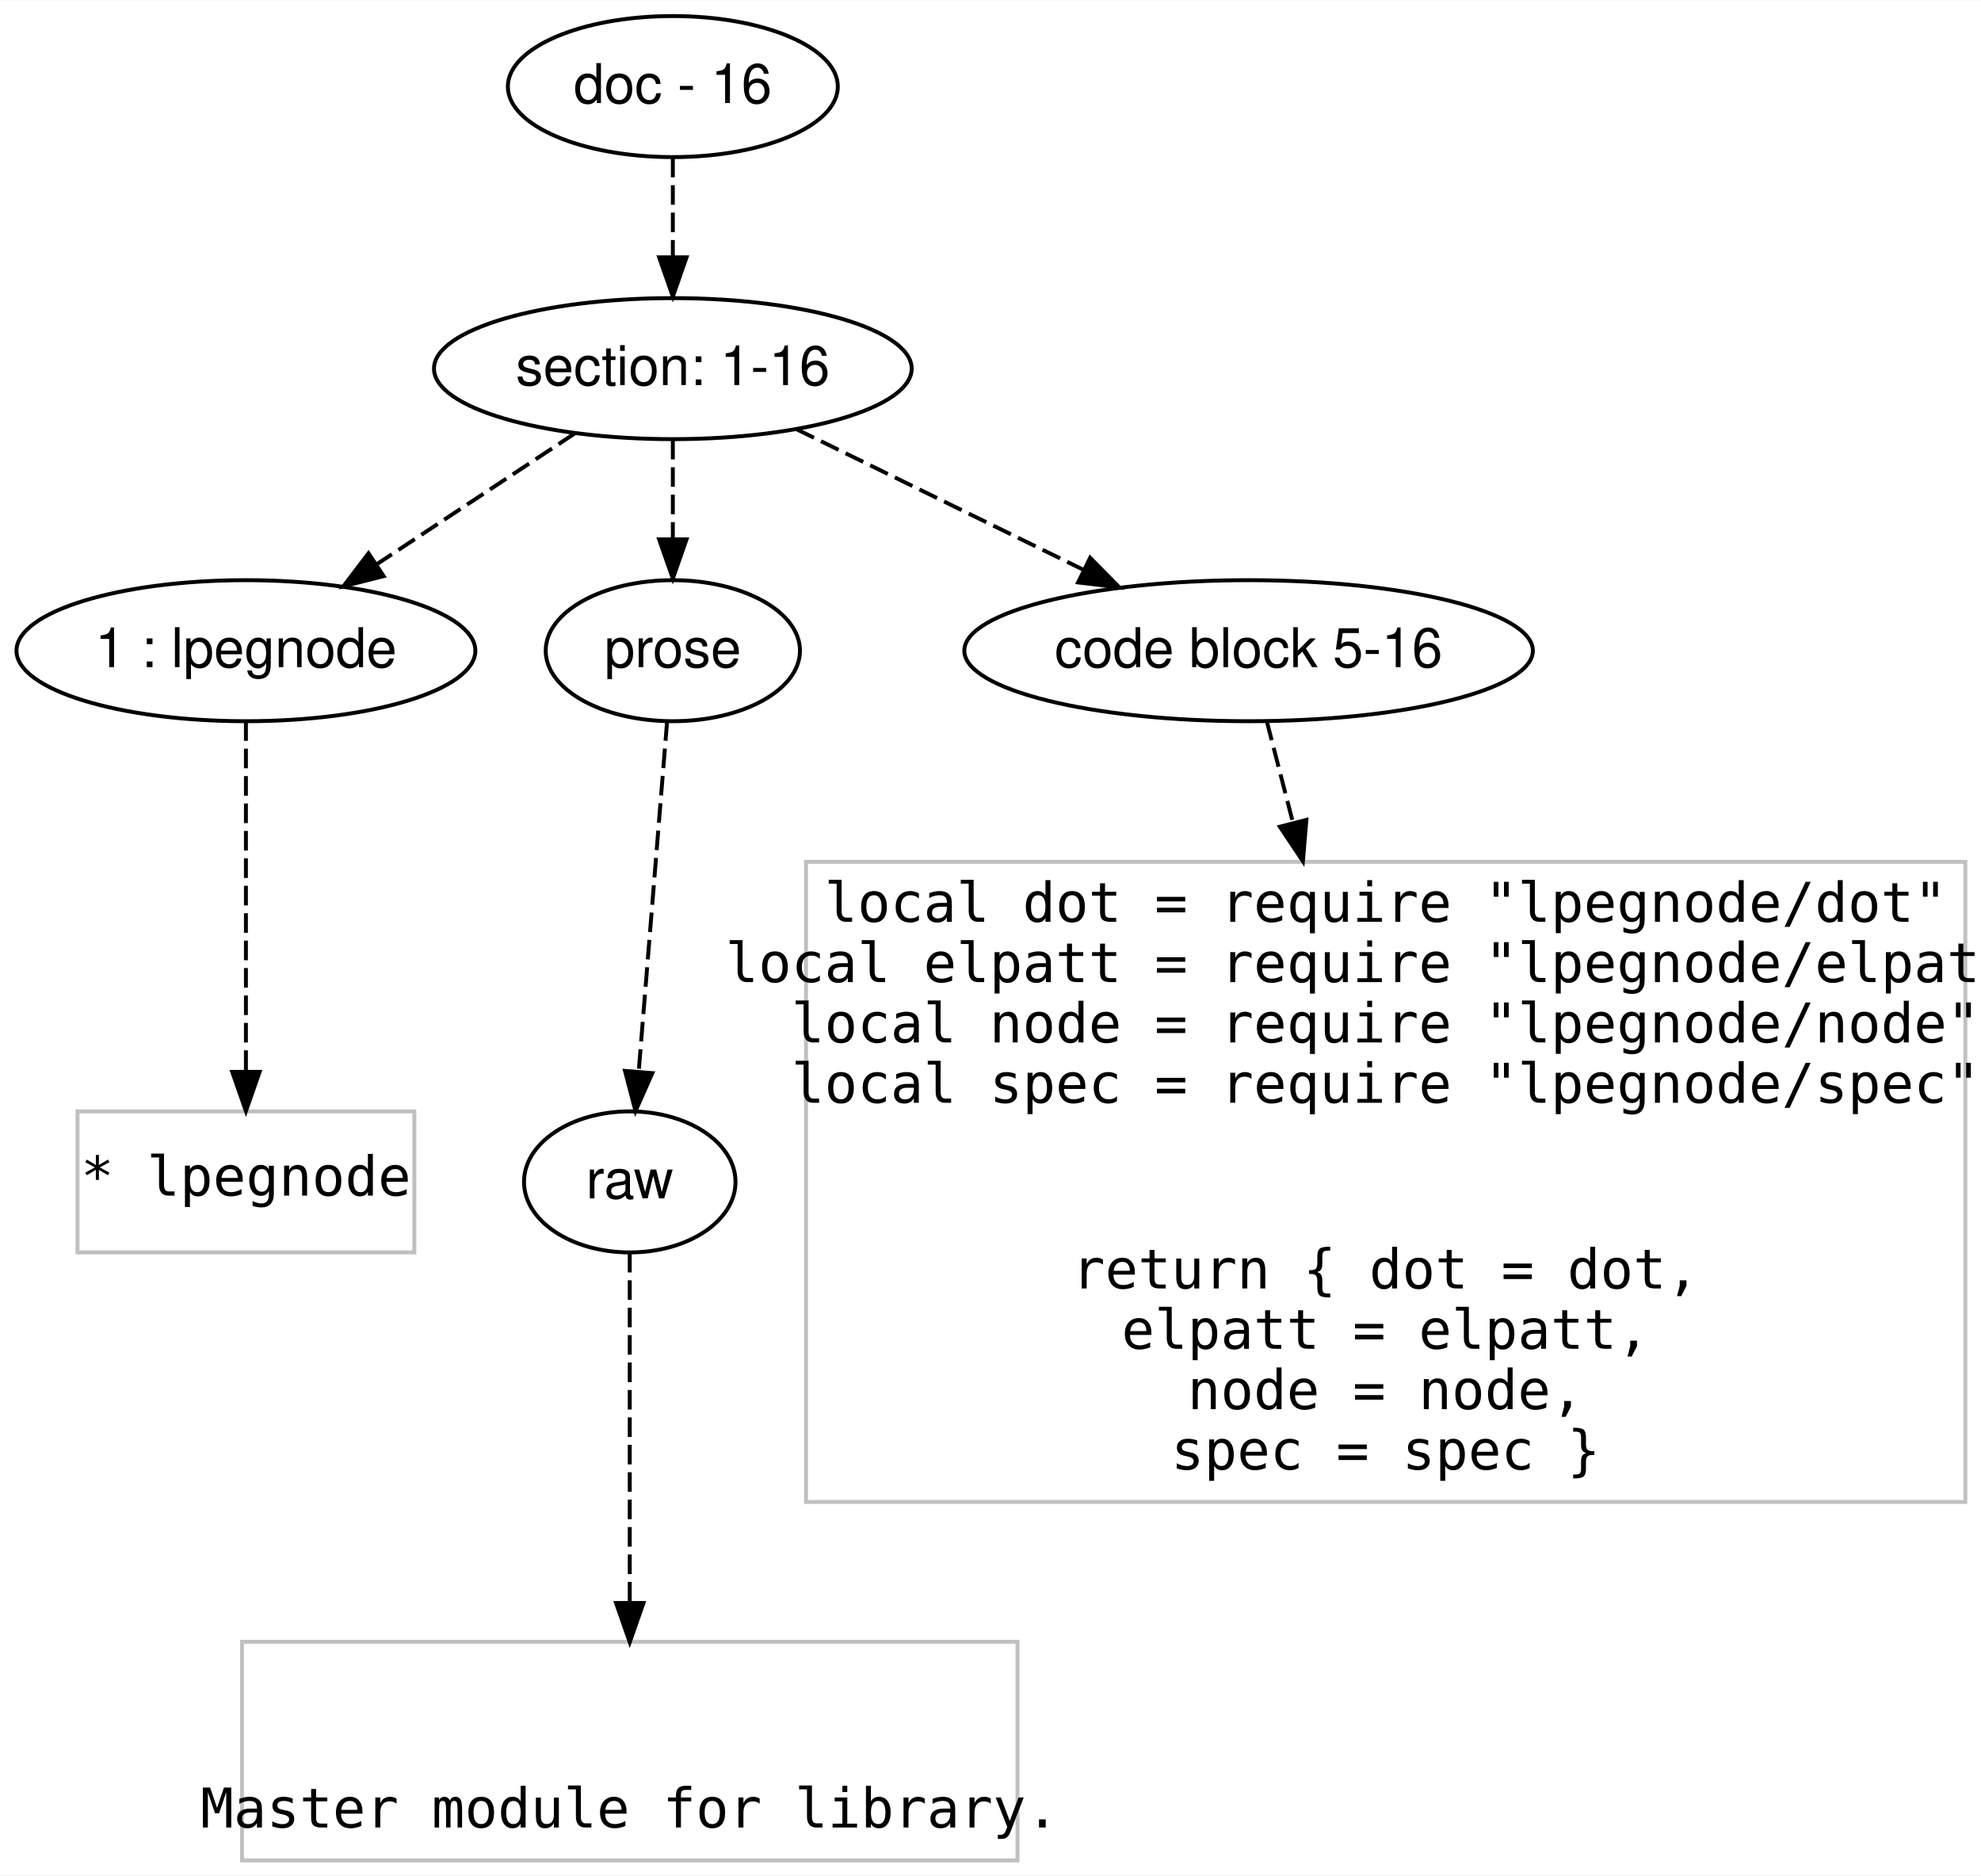
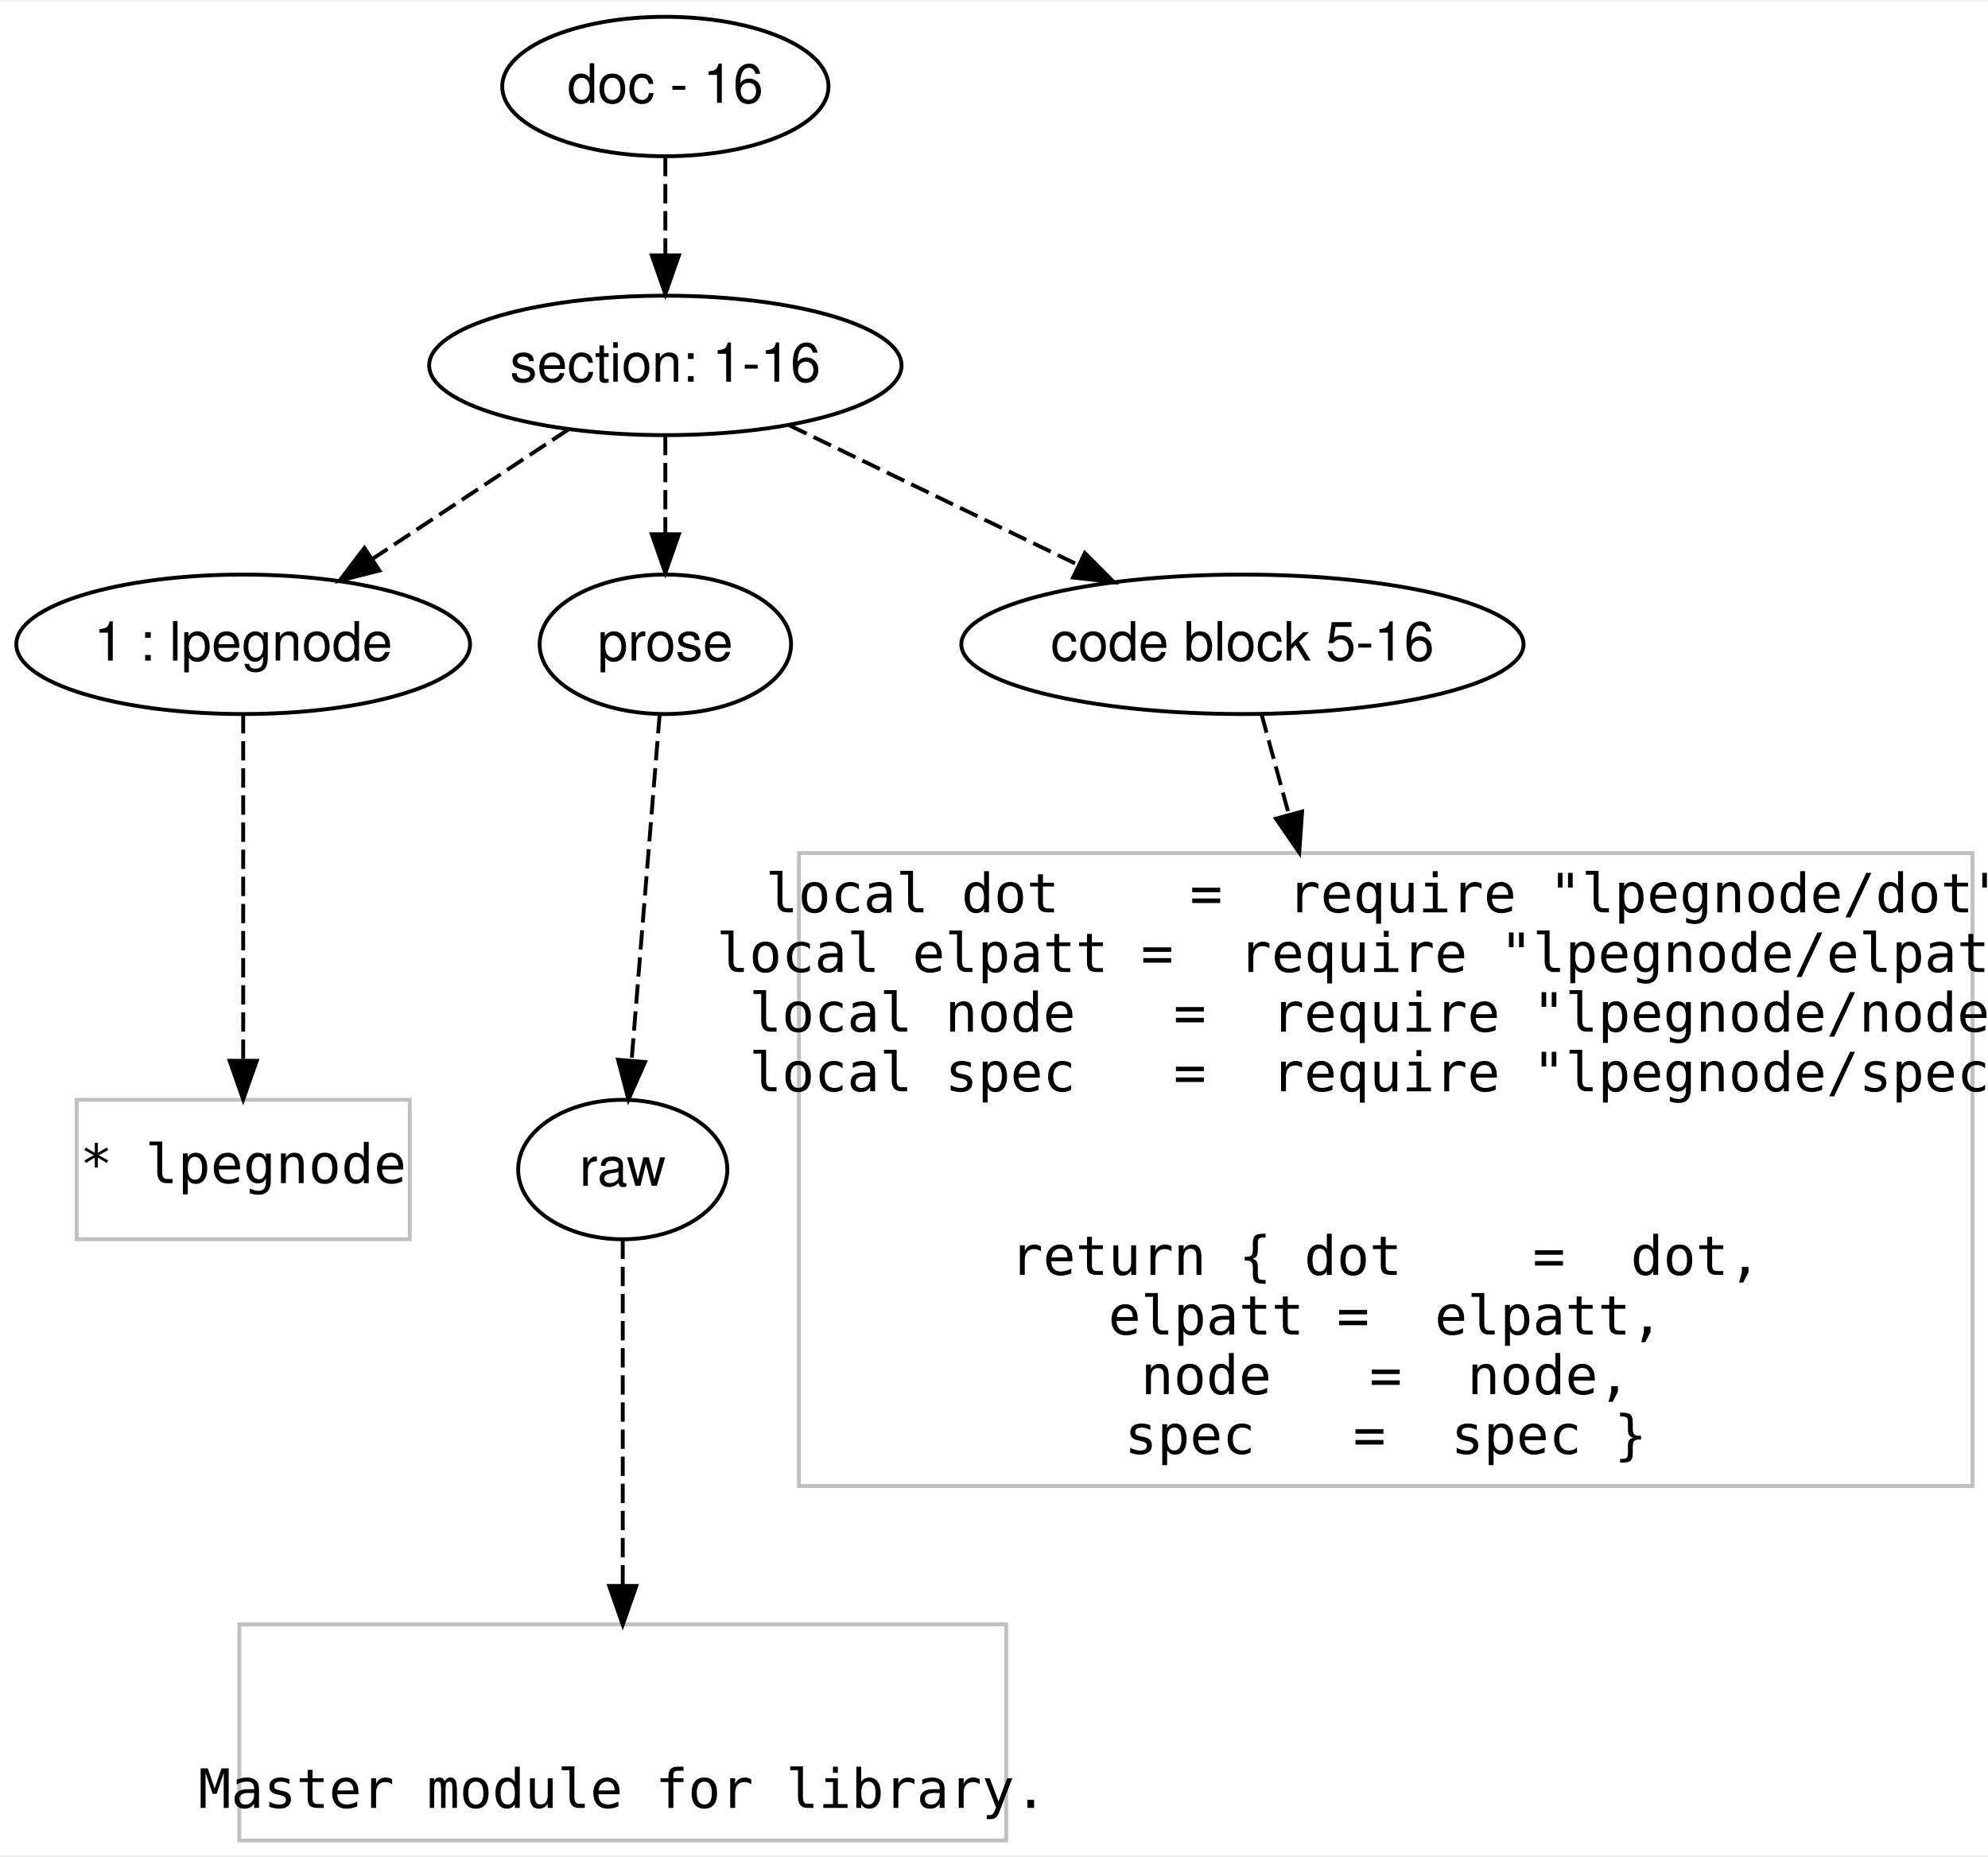
- <svg xmlns="http://www.w3.org/2000/svg" width="506pt" height="479pt" viewBox="0.00 0.00 505.79 478.60">
+ <svg xmlns="http://www.w3.org/2000/svg" width="513pt" height="479pt" viewBox="0.00 0.00 513.29 478.60">
  <g id="graph0" class="graph" transform="scale(1 1) rotate(0) translate(4 474.6003)">
-     <polygon fill="#ffffff" stroke="transparent" points="-4,4 -4,-474.6 501.789,-474.6 501.789,4 -4,4" />
+     <polygon fill="#ffffff" stroke="transparent" points="-4,4 -4,-474.6 509.289,-474.6 509.289,4 -4,4" />
    <g id="node1" class="node">
      <ellipse fill="none" stroke="#000000" cx="167.789" cy="-452.6" rx="42.122" ry="18" />
      <text text-anchor="middle" x="167.789" y="-448.4" font-family="Helvetica,sans-Serif" font-size="14.00" fill="#000000">doc - 16</text>
    </g>
    <g id="node2" class="node">
      <ellipse fill="none" stroke="#000000" cx="167.789" cy="-380.6" rx="60.983" ry="18" />
      <text text-anchor="middle" x="167.789" y="-376.4" font-family="Helvetica,sans-Serif" font-size="14.00" fill="#000000">section: 1-16</text>
    </g>
    <g id="edge1" class="edge">
      <path fill="none" stroke="#000000" stroke-dasharray="5,2" d="M167.789,-434.432C167.789,-426.731 167.789,-417.575 167.789,-409.017" />
      <polygon fill="#000000" stroke="#000000" points="171.289,-409.014 167.789,-399.014 164.289,-409.014 171.289,-409.014" />
    </g>
    <g id="node3" class="node">
      <ellipse fill="none" stroke="#000000" cx="58.789" cy="-308.6" rx="58.579" ry="18" />
      <text text-anchor="middle" x="58.789" y="-304.4" font-family="Helvetica,sans-Serif" font-size="14.00" fill="#000000">1 : lpegnode</text>
    </g>
    <g id="edge2" class="edge">
      <path fill="none" stroke="#000000" stroke-dasharray="5,2" d="M142.782,-364.082C127.827,-354.204 108.632,-341.524 92.368,-330.781" />
      <polygon fill="#000000" stroke="#000000" points="93.953,-327.633 83.68,-325.042 90.094,-333.474 93.953,-327.633" />
    </g>
    <g id="node4" class="node">
      <ellipse fill="none" stroke="#000000" cx="167.789" cy="-308.6" rx="32.459" ry="18" />
      <text text-anchor="middle" x="167.789" y="-304.4" font-family="Helvetica,sans-Serif" font-size="14.00" fill="#000000">prose</text>
    </g>
    <g id="edge3" class="edge">
      <path fill="none" stroke="#000000" stroke-dasharray="5,2" d="M167.789,-362.432C167.789,-354.731 167.789,-345.575 167.789,-337.017" />
      <polygon fill="#000000" stroke="#000000" points="171.289,-337.014 167.789,-327.014 164.289,-337.014 171.289,-337.014" />
    </g>
    <g id="node5" class="node">
-       <ellipse fill="none" stroke="#000000" cx="314.789" cy="-308.6" rx="72.584" ry="18" />
-       <text text-anchor="middle" x="314.789" y="-304.4" font-family="Helvetica,sans-Serif" font-size="14.00" fill="#000000">code block 5-16</text>
+       <ellipse fill="none" stroke="#000000" cx="316.789" cy="-308.6" rx="72.584" ry="18" />
+       <text text-anchor="middle" x="316.789" y="-304.4" font-family="Helvetica,sans-Serif" font-size="14.00" fill="#000000">code block 5-16</text>
    </g>
    <g id="edge4" class="edge">
-       <path fill="none" stroke="#000000" stroke-dasharray="5,2" d="M199.324,-365.154C220.773,-354.649 249.393,-340.631 272.772,-329.18" />
-       <polygon fill="#000000" stroke="#000000" points="274.335,-332.312 281.776,-324.77 271.256,-326.025 274.335,-332.312" />
+       <path fill="none" stroke="#000000" stroke-dasharray="5,2" d="M199.753,-365.154C221.57,-354.612 250.705,-340.534 274.447,-329.061" />
+       <polygon fill="#000000" stroke="#000000" points="276.106,-332.146 283.587,-324.644 273.061,-325.844 276.106,-332.146" />
    </g>
    <g id="node6" class="node">
      <polygon fill="none" stroke="#c0c0c0" points="101.789,-191 15.789,-191 15.789,-155 101.789,-155 101.789,-191" />
      <text text-anchor="middle" x="58.789" y="-169.5" font-family="Inconsolata" font-size="14.00" fill="#000000">* lpegnode</text>
    </g>
    <g id="edge5" class="edge">
      <path fill="none" stroke="#000000" stroke-dasharray="5,2" d="M58.789,-290.594C58.789,-267.799 58.789,-228.269 58.789,-201.393" />
      <polygon fill="#000000" stroke="#000000" points="62.289,-201.081 58.789,-191.081 55.289,-201.081 62.289,-201.081" />
    </g>
    <g id="node7" class="node">
      <ellipse fill="none" stroke="#000000" cx="156.789" cy="-173" rx="27" ry="18" />
      <text text-anchor="middle" x="156.789" y="-168.8" font-family="Helvetica,sans-Serif" font-size="14.00" fill="#000000">raw</text>
    </g>
    <g id="edge6" class="edge">
      <path fill="none" stroke="#000000" stroke-dasharray="5,2" d="M166.328,-290.594C164.479,-267.799 161.273,-228.269 159.092,-201.393" />
      <polygon fill="#000000" stroke="#000000" points="162.553,-200.766 158.256,-191.081 155.576,-201.332 162.553,-200.766" />
    </g>
    <g id="node9" class="node">
-       <polygon fill="none" stroke="#c0c0c0" points="497.789,-254.701 201.789,-254.701 201.789,-91.3 497.789,-91.3 497.789,-254.701" />
-       <text text-anchor="middle" x="349.789" y="-239.4" font-family="Inconsolata" font-size="14.00" fill="#000000">local dot = require "lpegnode/dot"</text>
-       <text text-anchor="middle" x="349.789" y="-224" font-family="Inconsolata" font-size="14.00" fill="#000000">local elpatt = require "lpegnode/elpatt"</text>
-       <text text-anchor="middle" x="349.789" y="-208.6" font-family="Inconsolata" font-size="14.00" fill="#000000">local node = require "lpegnode/node"</text>
-       <text text-anchor="middle" x="349.789" y="-193.2" font-family="Inconsolata" font-size="14.00" fill="#000000">local spec = require "lpegnode/spec"</text>
-       <text text-anchor="middle" x="349.789" y="-145.8" font-family="Inconsolata" font-size="14.00" fill="#000000">return { dot = dot,</text>
-       <text text-anchor="middle" x="349.789" y="-130.4" font-family="Inconsolata" font-size="14.00" fill="#000000">     elpatt = elpatt,</text>
-       <text text-anchor="middle" x="349.789" y="-115" font-family="Inconsolata" font-size="14.00" fill="#000000">     node = node,</text>
-       <text text-anchor="middle" x="349.789" y="-99.6" font-family="Inconsolata" font-size="14.00" fill="#000000">     spec = spec }</text>
+       <polygon fill="none" stroke="#c0c0c0" points="505.289,-254.701 202.289,-254.701 202.289,-91.3 505.289,-91.3 505.289,-254.701" />
+       <text text-anchor="middle" x="353.789" y="-239.4" font-family="Inconsolata" font-size="14.00" fill="#000000">local dot    =  require "lpegnode/dot"</text>
+       <text text-anchor="middle" x="353.789" y="-224" font-family="Inconsolata" font-size="14.00" fill="#000000">local elpatt =  require "lpegnode/elpatt"</text>
+       <text text-anchor="middle" x="353.789" y="-208.6" font-family="Inconsolata" font-size="14.00" fill="#000000">local node   =  require "lpegnode/node"</text>
+       <text text-anchor="middle" x="353.789" y="-193.2" font-family="Inconsolata" font-size="14.00" fill="#000000">local spec   =  require "lpegnode/spec"</text>
+       <text text-anchor="middle" x="353.789" y="-145.8" font-family="Inconsolata" font-size="14.00" fill="#000000">return { dot    =  dot,</text>
+       <text text-anchor="middle" x="353.789" y="-130.4" font-family="Inconsolata" font-size="14.00" fill="#000000">     elpatt =  elpatt,</text>
+       <text text-anchor="middle" x="353.789" y="-115" font-family="Inconsolata" font-size="14.00" fill="#000000">     node   =  node,</text>
+       <text text-anchor="middle" x="353.789" y="-99.6" font-family="Inconsolata" font-size="14.00" fill="#000000">     spec   =  spec }</text>
    </g>
    <g id="edge8" class="edge">
-       <path fill="none" stroke="#000000" stroke-dasharray="5,2" d="M319.437,-290.594C321.306,-283.353 323.61,-274.425 326.108,-264.749" />
-       <polygon fill="#000000" stroke="#000000" points="329.55,-265.417 328.66,-254.86 322.772,-263.668 329.55,-265.417" />
+       <path fill="none" stroke="#000000" stroke-dasharray="5,2" d="M321.702,-290.594C323.678,-283.353 326.114,-274.425 328.754,-264.749" />
+       <polygon fill="#000000" stroke="#000000" points="332.197,-265.429 331.453,-254.86 325.444,-263.586 332.197,-265.429" />
    </g>
    <g id="node8" class="node">
      <polygon fill="none" stroke="#c0c0c0" points="255.789,-55.602 57.789,-55.602 57.789,.202 255.789,.202 255.789,-55.602" />
      <text text-anchor="middle" x="156.789" y="-8.2" font-family="Inconsolata" font-size="14.00" fill="#000000">Master module for library.</text>
    </g>
    <g id="edge7" class="edge">
      <path fill="none" stroke="#000000" stroke-dasharray="5,2" d="M156.789,-154.892C156.789,-132.668 156.789,-94.399 156.789,-65.628" />
      <polygon fill="#000000" stroke="#000000" points="160.289,-65.506 156.789,-55.506 153.289,-65.506 160.289,-65.506" />
    </g>
  </g>
</svg>
